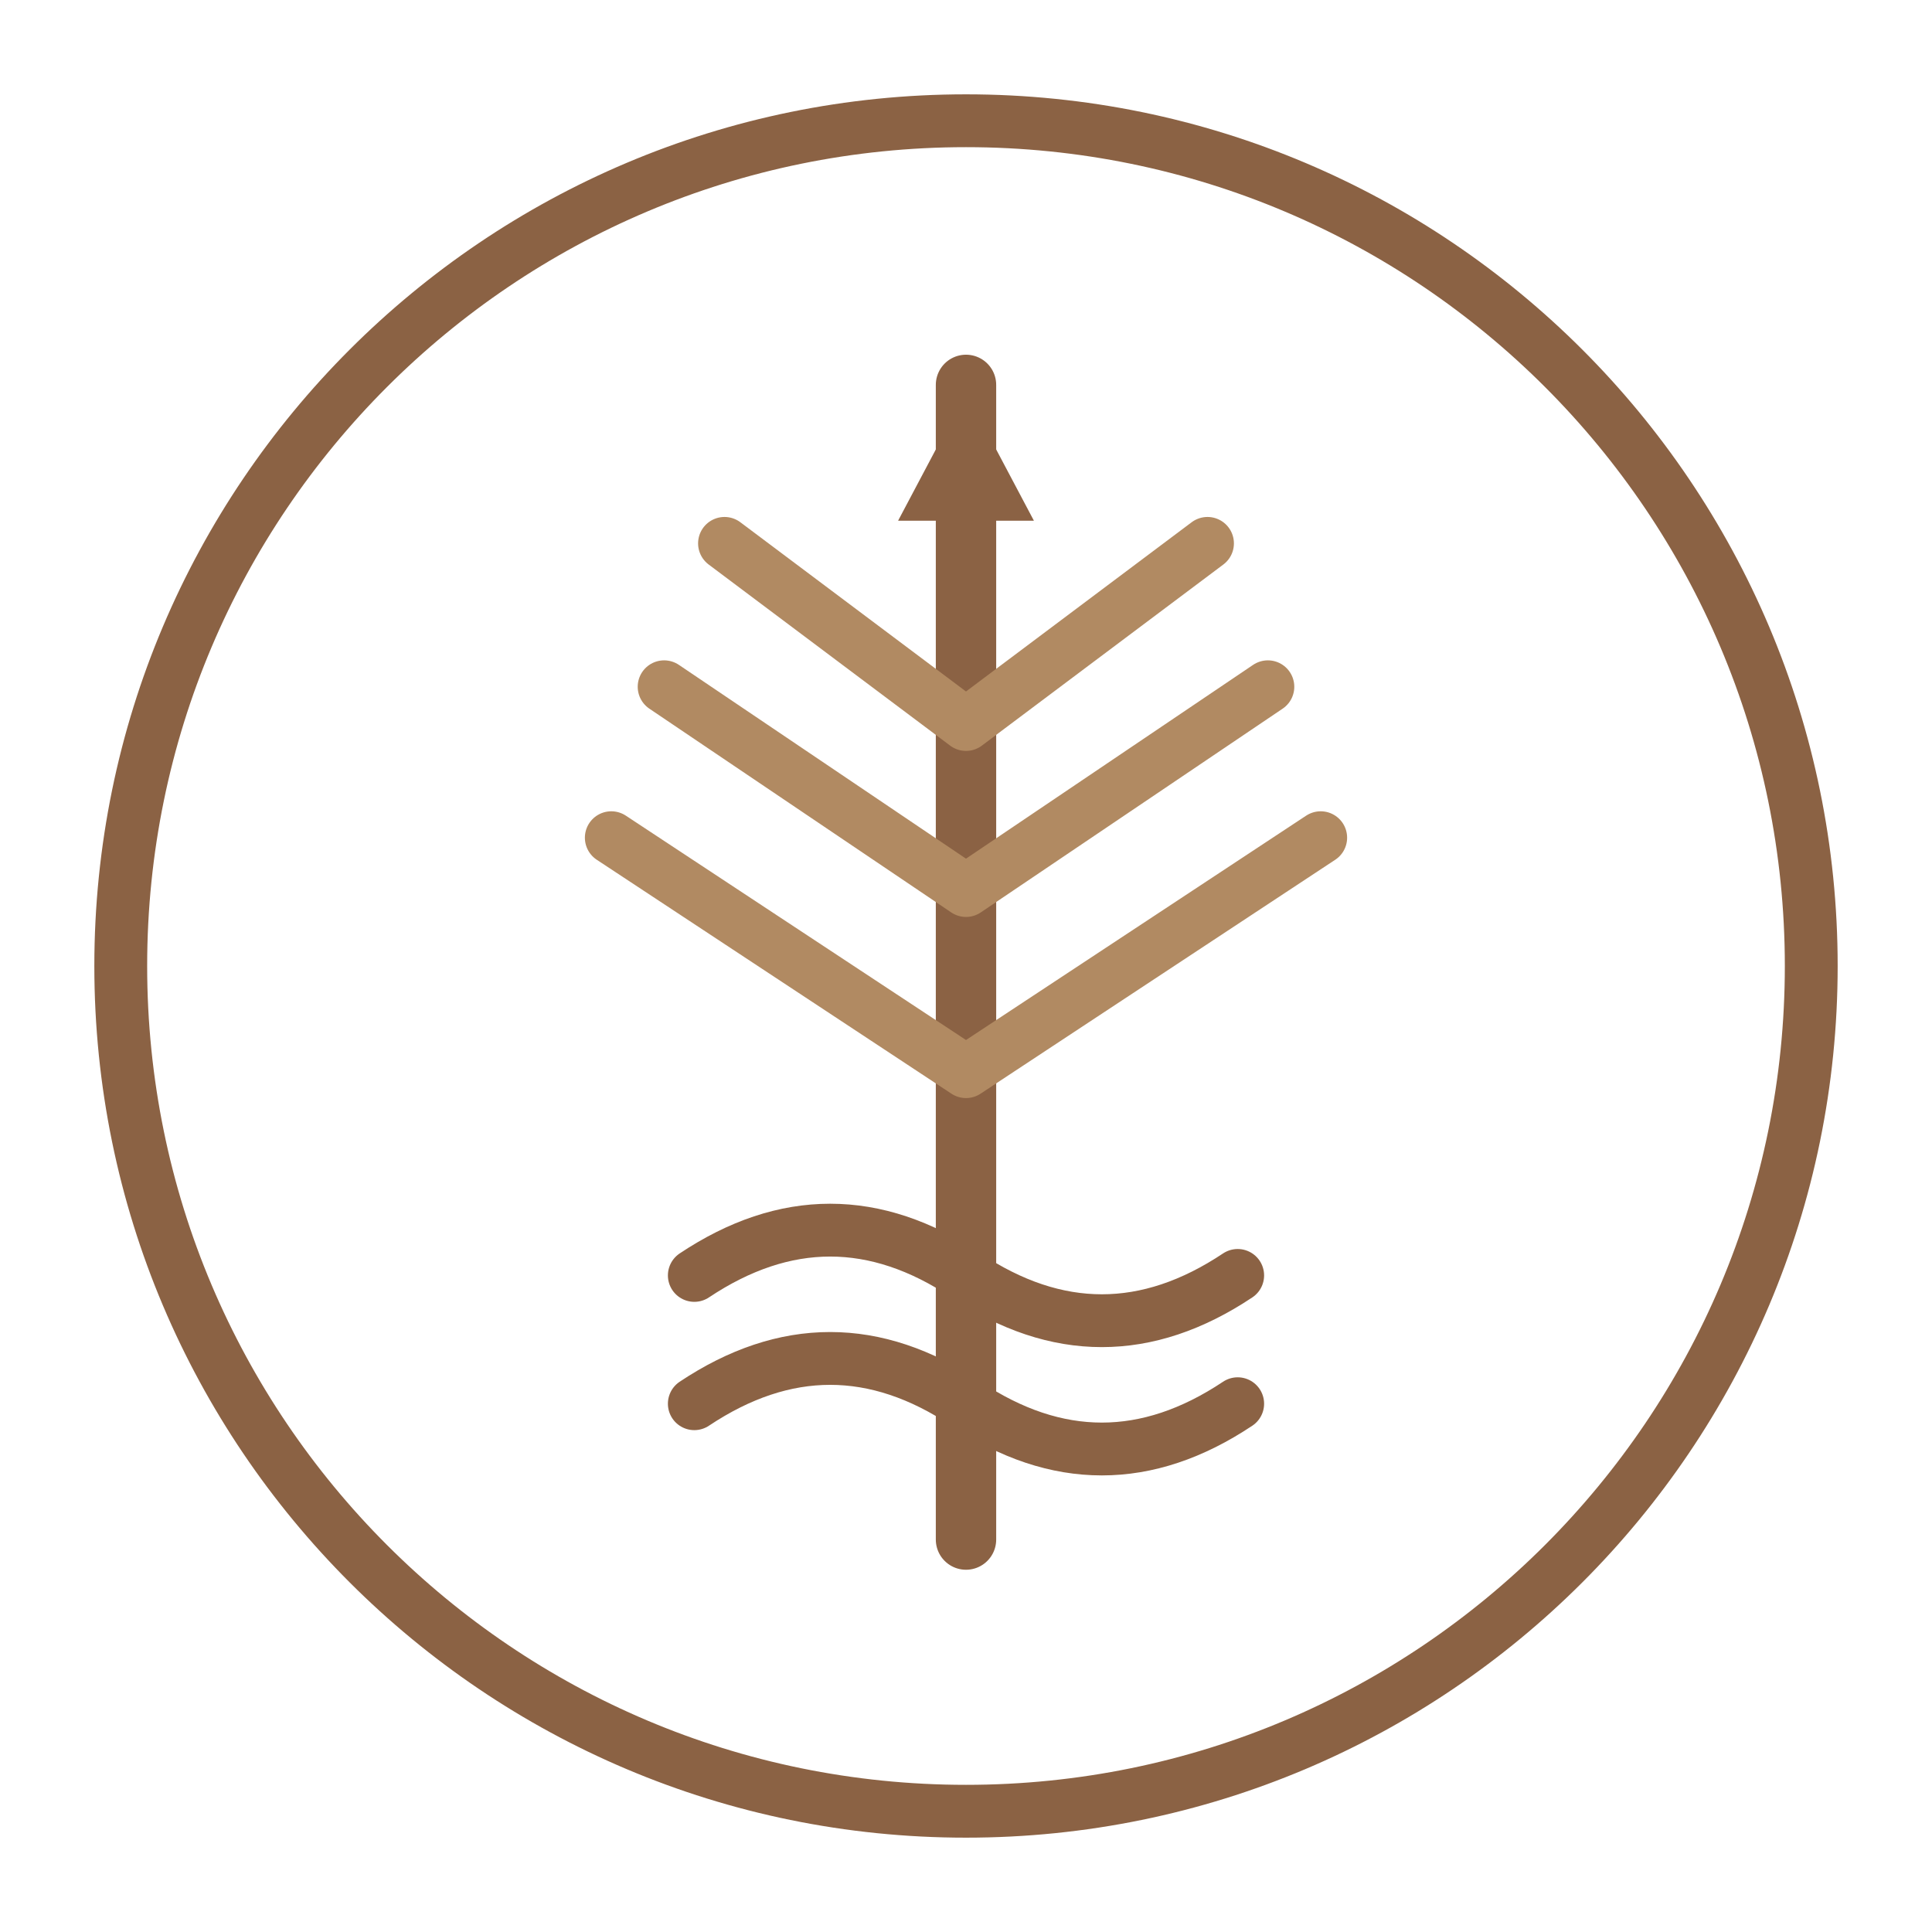
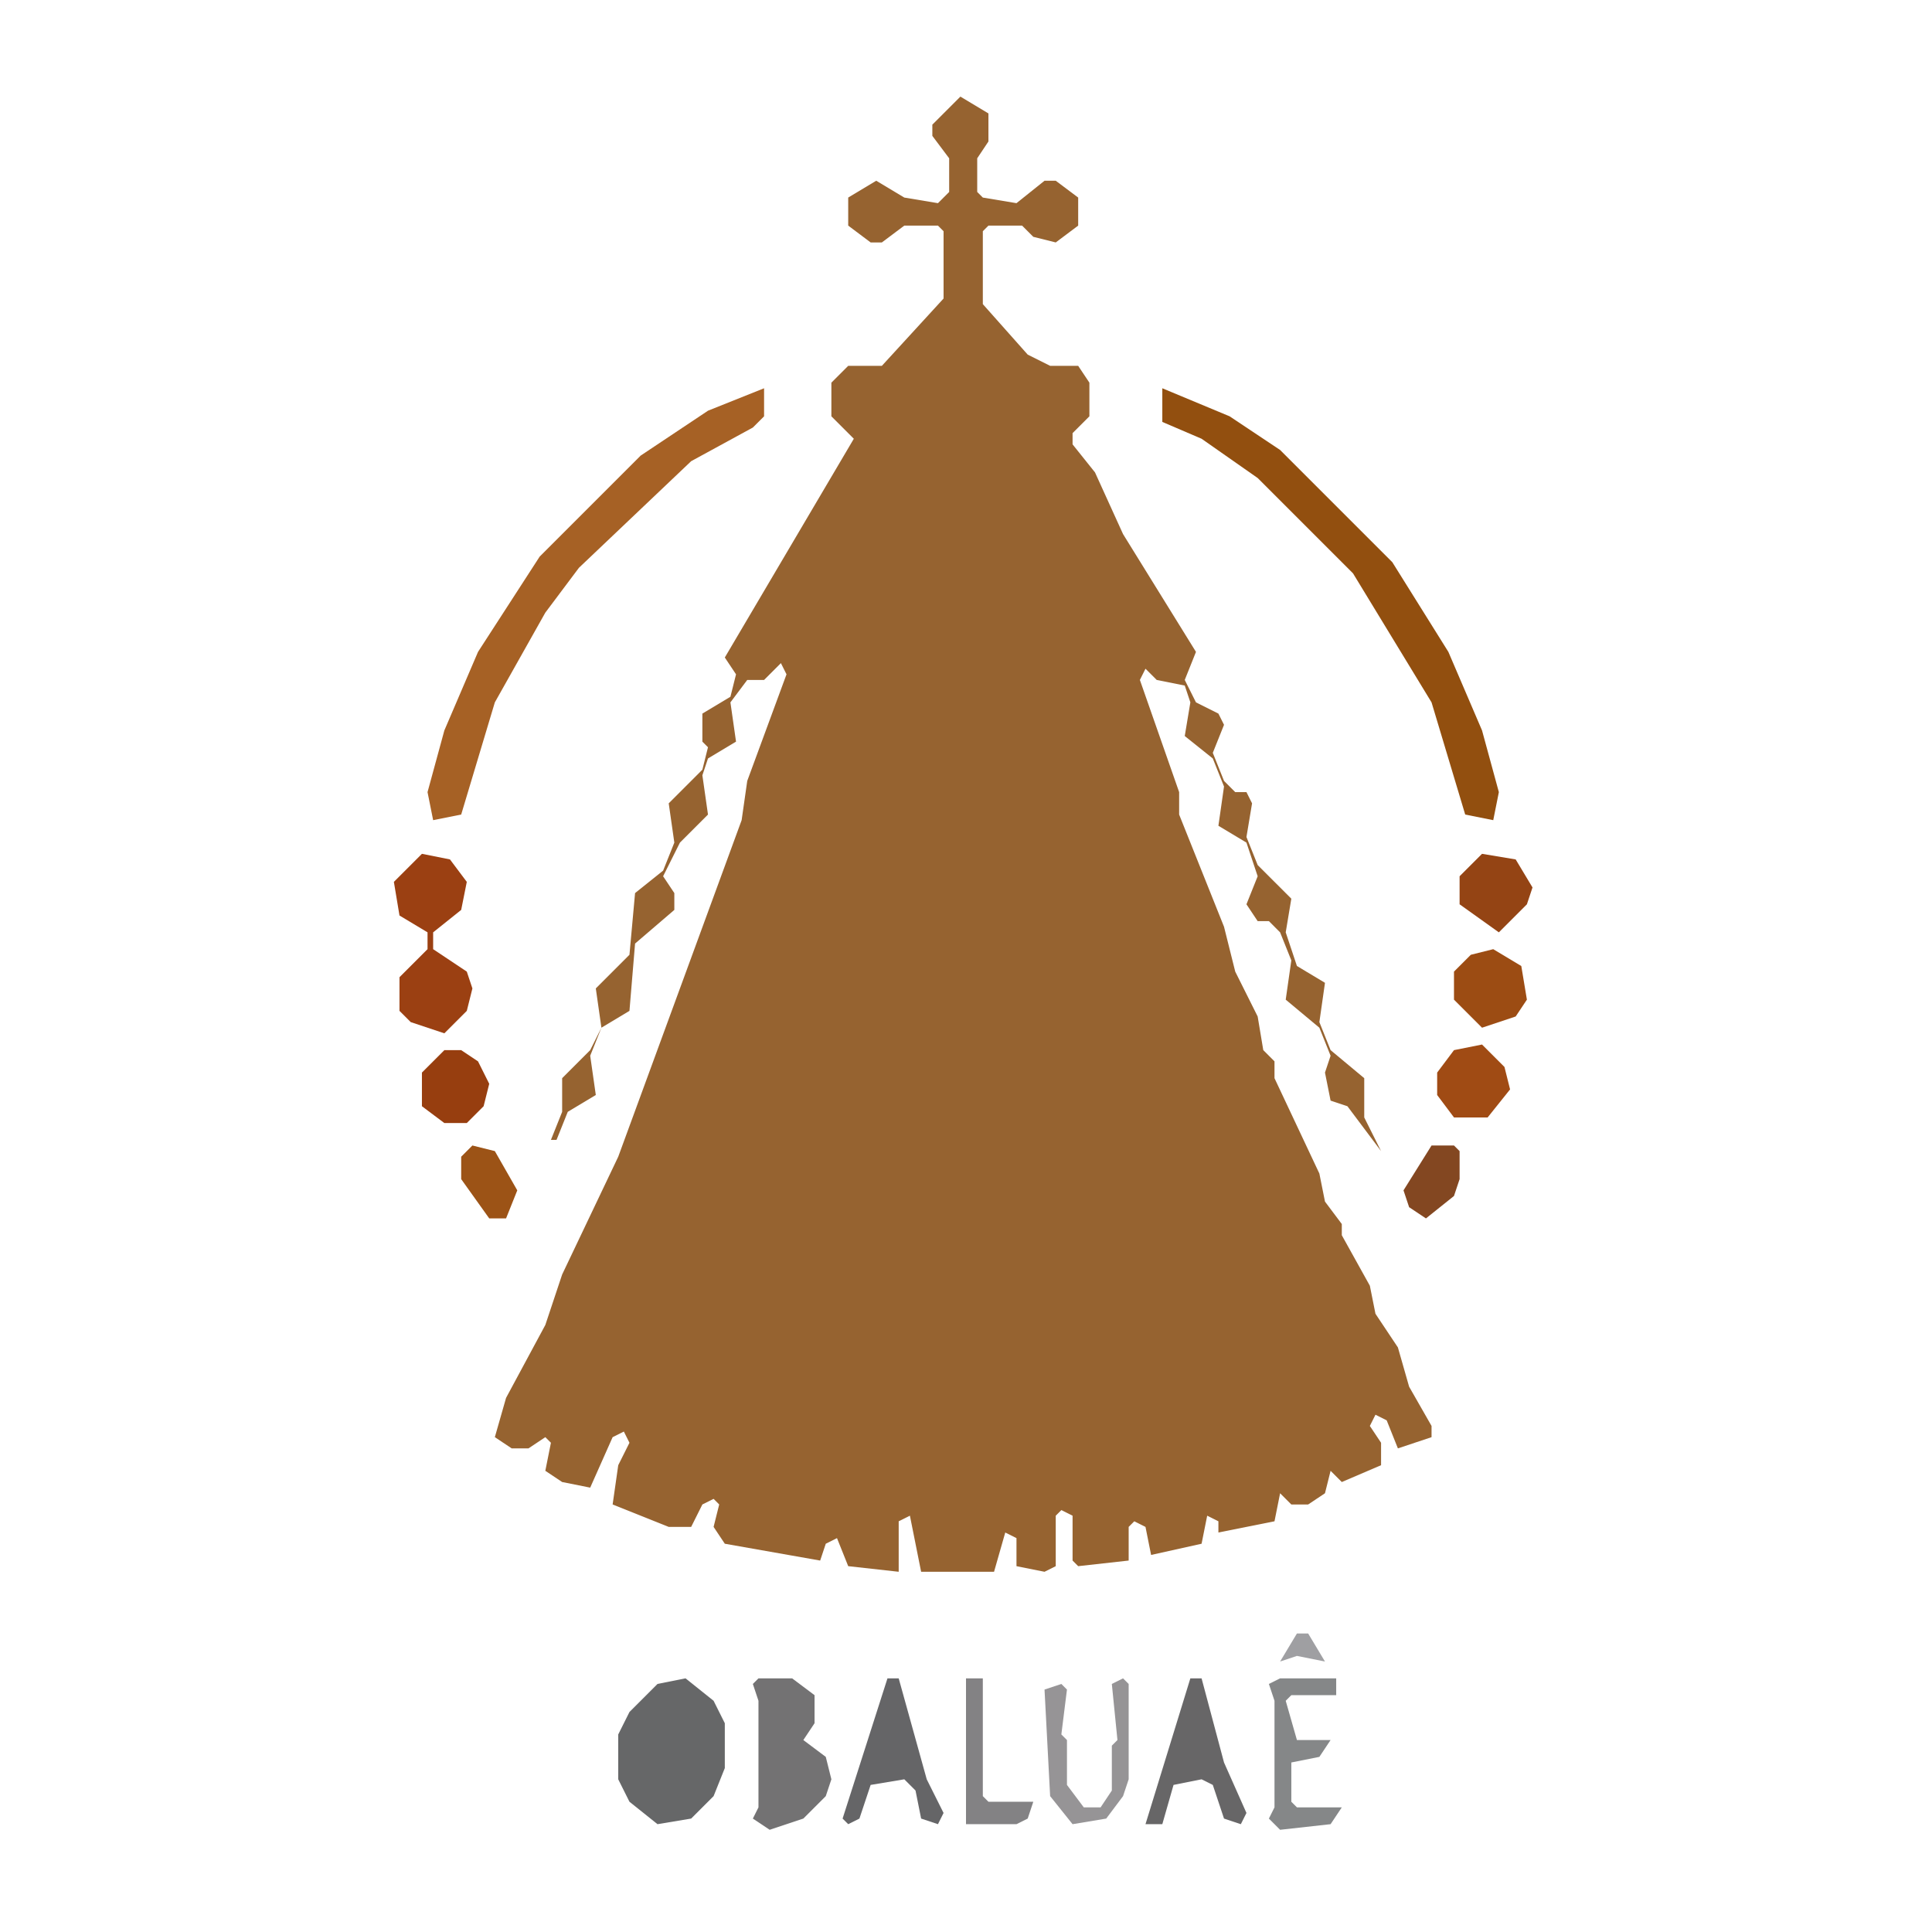
- <svg xmlns="http://www.w3.org/2000/svg" viewBox="0 0 256 256">
-   <circle cx="128" cy="128" r="112" fill="none" stroke="#8b6244" stroke-width="7" />
-   <path d="M128 51v153" stroke="#8b6244" stroke-width="8" stroke-linecap="round" />
-   <path d="M96 72l32 24 32-24M88 91l40 27 40-27M81 111l47 31 47-31" fill="none" stroke="#b18a62" stroke-width="7" stroke-linecap="round" stroke-linejoin="round" />
-   <path d="M128 52l-9 17h18z" fill="#8b6244" />
-   <path d="M92 169c12-8 24-8 36 0 12 8 24 8 36 0M92 186c12-8 24-8 36 0 12 8 24 8 36 0" fill="none" stroke="#8b6244" stroke-width="7" stroke-linecap="round" />
+ <svg xmlns="http://www.w3.org/2000/svg" viewBox="0 0 1000 1000" width="1000" height="1000">
+   <g fill-rule="evenodd" transform="translate(142.903,0.645) scale(2.903226)">
+     <path d="M 122 17 L 117 22 L 117 24 L 120 28 L 120 34 L 118 36 L 112 35 L 107 32 L 102 35 L 102 40 L 106 43 L 108 43 L 112 40 L 118 40 L 119 41 L 119 53 L 108 65 L 102 65 L 99 68 L 99 74 L 103 78 L 80 117 L 82 120 L 81 124 L 76 127 L 76 132 L 77 133 L 76 137 L 70 143 L 71 150 L 69 155 L 64 159 L 63 170 L 57 176 L 58 183 L 56 187 L 51 192 L 51 198 L 49 203 L 50 203 L 52 198 L 57 195 L 56 188 L 58 183 L 63 180 L 64 168 L 71 162 L 71 159 L 69 156 L 72 150 L 77 145 L 76 138 L 77 135 L 82 132 L 81 125 L 84 121 L 87 121 L 90 118 L 91 120 L 84 139 L 83 146 L 61 206 L 51 227 L 48 236 L 41 249 L 39 256 L 42 258 L 45 258 L 48 256 L 49 257 L 48 262 L 51 264 L 56 265 L 60 256 L 62 255 L 63 257 L 61 261 L 60 268 L 70 272 L 74 272 L 76 268 L 78 267 L 79 268 L 78 272 L 80 275 L 97 278 L 98 275 L 100 274 L 102 279 L 111 280 L 111 271 L 113 270 L 115 280 L 128 280 L 130 273 L 132 274 L 132 279 L 137 280 L 139 279 L 139 270 L 140 269 L 142 270 L 142 278 L 143 279 L 152 278 L 152 272 L 153 271 L 155 272 L 156 277 L 165 275 L 166 270 L 168 271 L 168 273 L 178 271 L 179 266 L 181 268 L 184 268 L 187 266 L 188 262 L 190 264 L 197 261 L 197 257 L 195 254 L 196 252 L 198 253 L 200 258 L 206 256 L 206 254 L 202 247 L 200 240 L 196 234 L 195 229 L 190 220 L 190 218 L 187 214 L 186 209 L 178 192 L 178 189 L 176 187 L 175 181 L 171 173 L 169 165 L 161 145 L 161 141 L 154 121 L 155 119 L 157 121 L 162 122 L 163 125 L 162 131 L 167 135 L 169 140 L 168 147 L 173 150 L 175 156 L 173 161 L 175 164 L 177 164 L 179 166 L 181 171 L 180 178 L 186 183 L 188 188 L 187 191 L 188 196 L 191 197 L 197 205 L 194 199 L 194 192 L 188 187 L 186 182 L 187 175 L 182 172 L 180 166 L 181 160 L 175 154 L 173 149 L 174 143 L 173 141 L 171 141 L 169 139 L 167 134 L 169 129 L 168 127 L 164 125 L 162 121 L 164 116 L 151 95 L 146 84 L 142 79 L 142 77 L 145 74 L 145 68 L 143 65 L 138 65 L 134 63 L 126 54 L 126 41 L 127 40 L 133 40 L 135 42 L 139 43 L 143 40 L 143 35 L 139 32 L 137 32 L 132 36 L 126 35 L 125 34 L 125 28 L 127 25 L 127 20 Z" fill="#966330" />
+     <path d="M 158 69 L 158 75 L 165 78 L 175 85 L 192 102 L 206 125 L 212 145 L 217 146 L 218 141 L 215 130 L 209 116 L 199 100 L 179 80 L 170 74 Z" fill="#924f0f" />
+     <path d="M 87 69 L 77 73 L 65 81 L 47 99 L 36 116 L 30 130 L 27 141 L 28 146 L 33 145 L 39 125 L 48 109 L 54 101 L 74 82 L 85 76 L 87 74 Z" fill="#a66125" />
+     <path d="M 26 152 L 21 157 L 22 163 L 27 166 L 27 169 L 22 174 L 22 180 L 24 182 L 30 184 L 34 180 L 35 176 L 34 173 L 28 169 L 28 166 L 33 162 L 34 157 L 31 153 Z" fill="#9b4012" />
+     <path d="M 73 299 L 68 300 L 63 305 L 61 309 L 61 317 L 63 321 L 68 325 L 74 324 L 78 320 L 80 315 L 80 307 L 78 303 Z" fill="#666768" />
+     <path d="M 92 299 L 86 299 L 85 300 L 86 303 L 86 322 L 85 324 L 88 326 L 94 324 L 98 320 L 99 317 L 98 313 L 94 310 L 96 307 L 96 302 Z" fill="#737273" />
+     <path d="M 163 299 L 155 325 L 158 325 L 160 318 L 165 317 L 167 318 L 169 324 L 172 325 L 173 323 L 169 314 L 165 299 Z" fill="#676667" />
+     <path d="M 109 299 L 101 324 L 102 325 L 104 324 L 106 318 L 112 317 L 114 319 L 115 324 L 118 325 L 119 323 L 116 317 L 111 299 Z" fill="#656567" />
+     <path d="M 151 299 L 149 300 L 150 310 L 149 311 L 149 319 L 147 322 L 144 322 L 141 318 L 141 310 L 140 309 L 141 301 L 140 300 L 137 301 L 138 320 L 142 325 L 148 324 L 151 320 L 152 317 L 152 300 Z" fill="#969496" />
+     <path d="M 179 299 L 177 300 L 178 303 L 178 322 L 177 324 L 179 326 L 188 325 L 190 322 L 182 322 L 181 321 L 181 314 L 186 313 L 188 310 L 182 310 L 180 303 L 181 302 L 189 302 L 189 299 Z" fill="#858788" />
+     <path d="M 217 169 L 213 170 L 210 173 L 210 178 L 215 183 L 221 181 L 223 178 L 222 172 Z" fill="#9c4c13" />
+     <path d="M 215 152 L 211 156 L 211 161 L 218 166 L 223 161 L 224 158 L 221 153 Z" fill="#944414" />
+     <path d="M 123 299 L 123 325 L 132 325 L 134 324 L 135 321 L 127 321 L 126 320 L 126 299 Z" fill="#838284" />
+     <path d="M 215 186 L 210 187 L 207 191 L 207 195 L 210 199 L 216 199 L 220 194 L 219 190 Z" fill="#a04b14" />
+     <path d="M 30 187 L 26 191 L 26 197 L 30 200 L 34 200 L 37 197 L 38 193 L 36 189 L 33 187 Z" fill="#973e0f" />
+     <path d="M 210 204 L 206 204 L 201 212 L 202 215 L 205 217 L 210 213 L 211 210 L 211 205 Z" fill="#834721" />
+     <path d="M 35 204 L 33 206 L 33 210 L 38 217 L 41 217 L 43 212 L 39 205 Z" fill="#9c5316" />
+     <path d="M 179 296 L 182 295 L 187 296 L 184 291 L 182 291 Z" fill="#9f9fa2" />
+   </g>
</svg>
